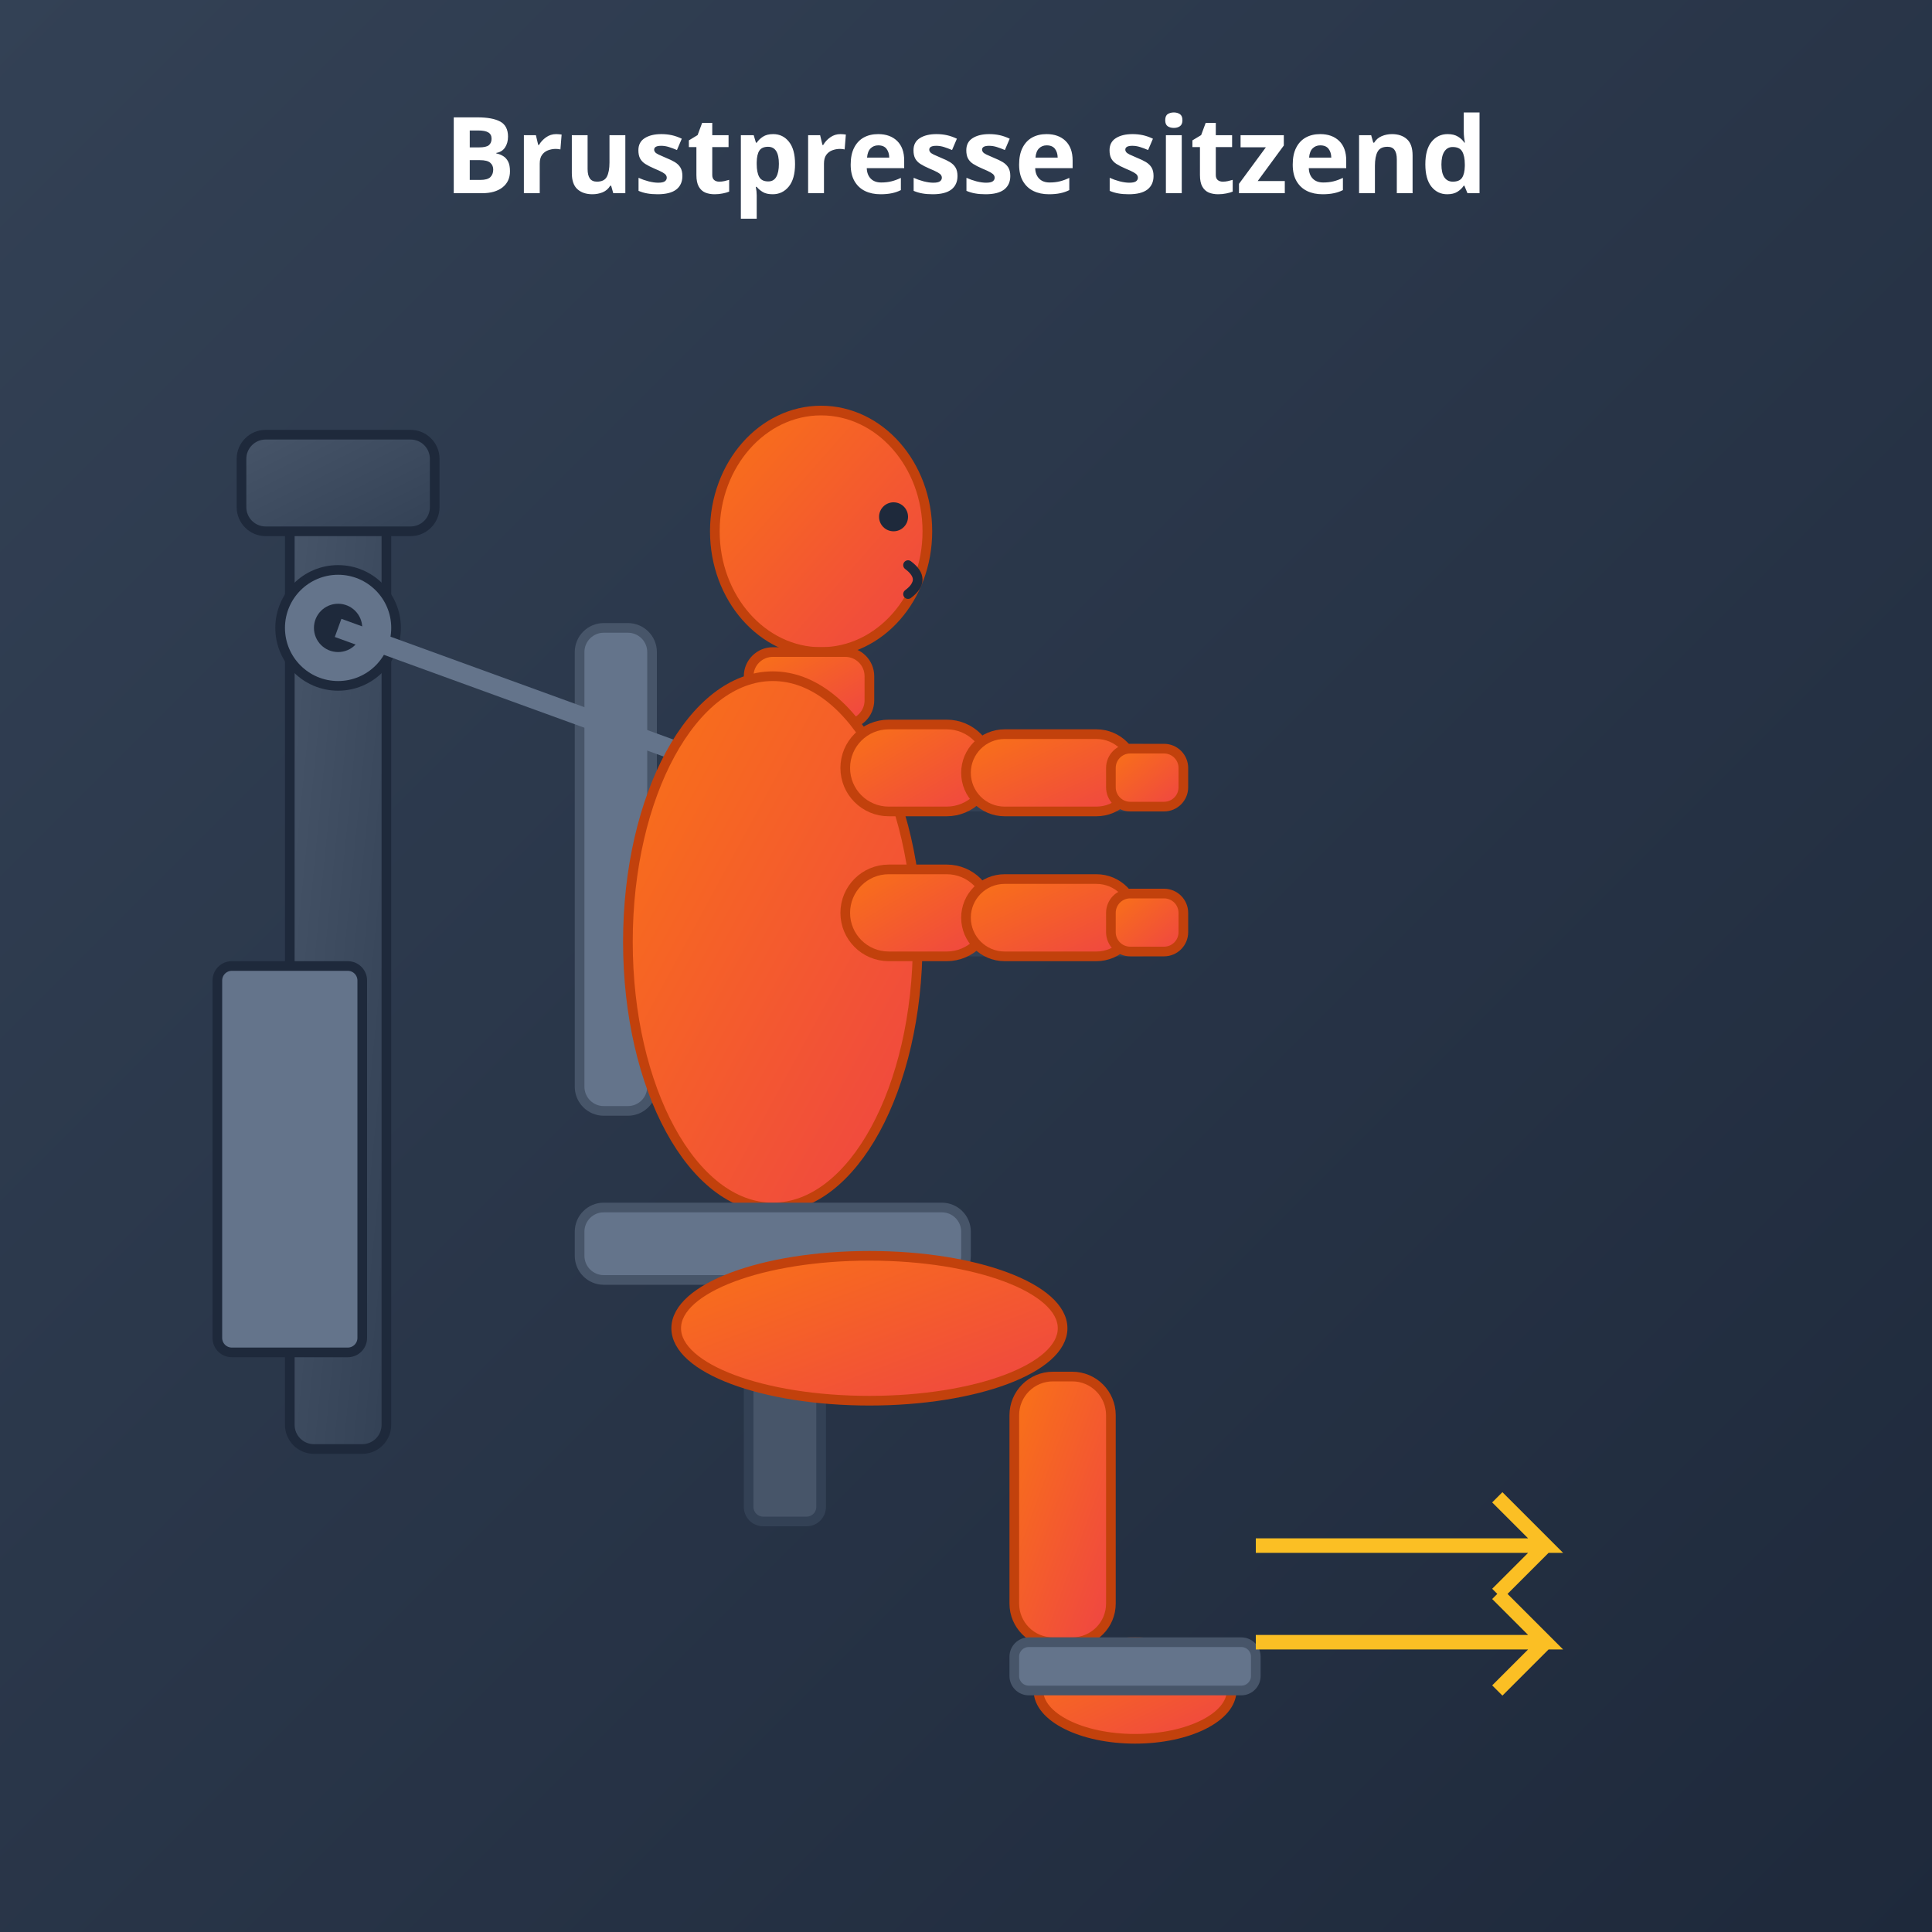
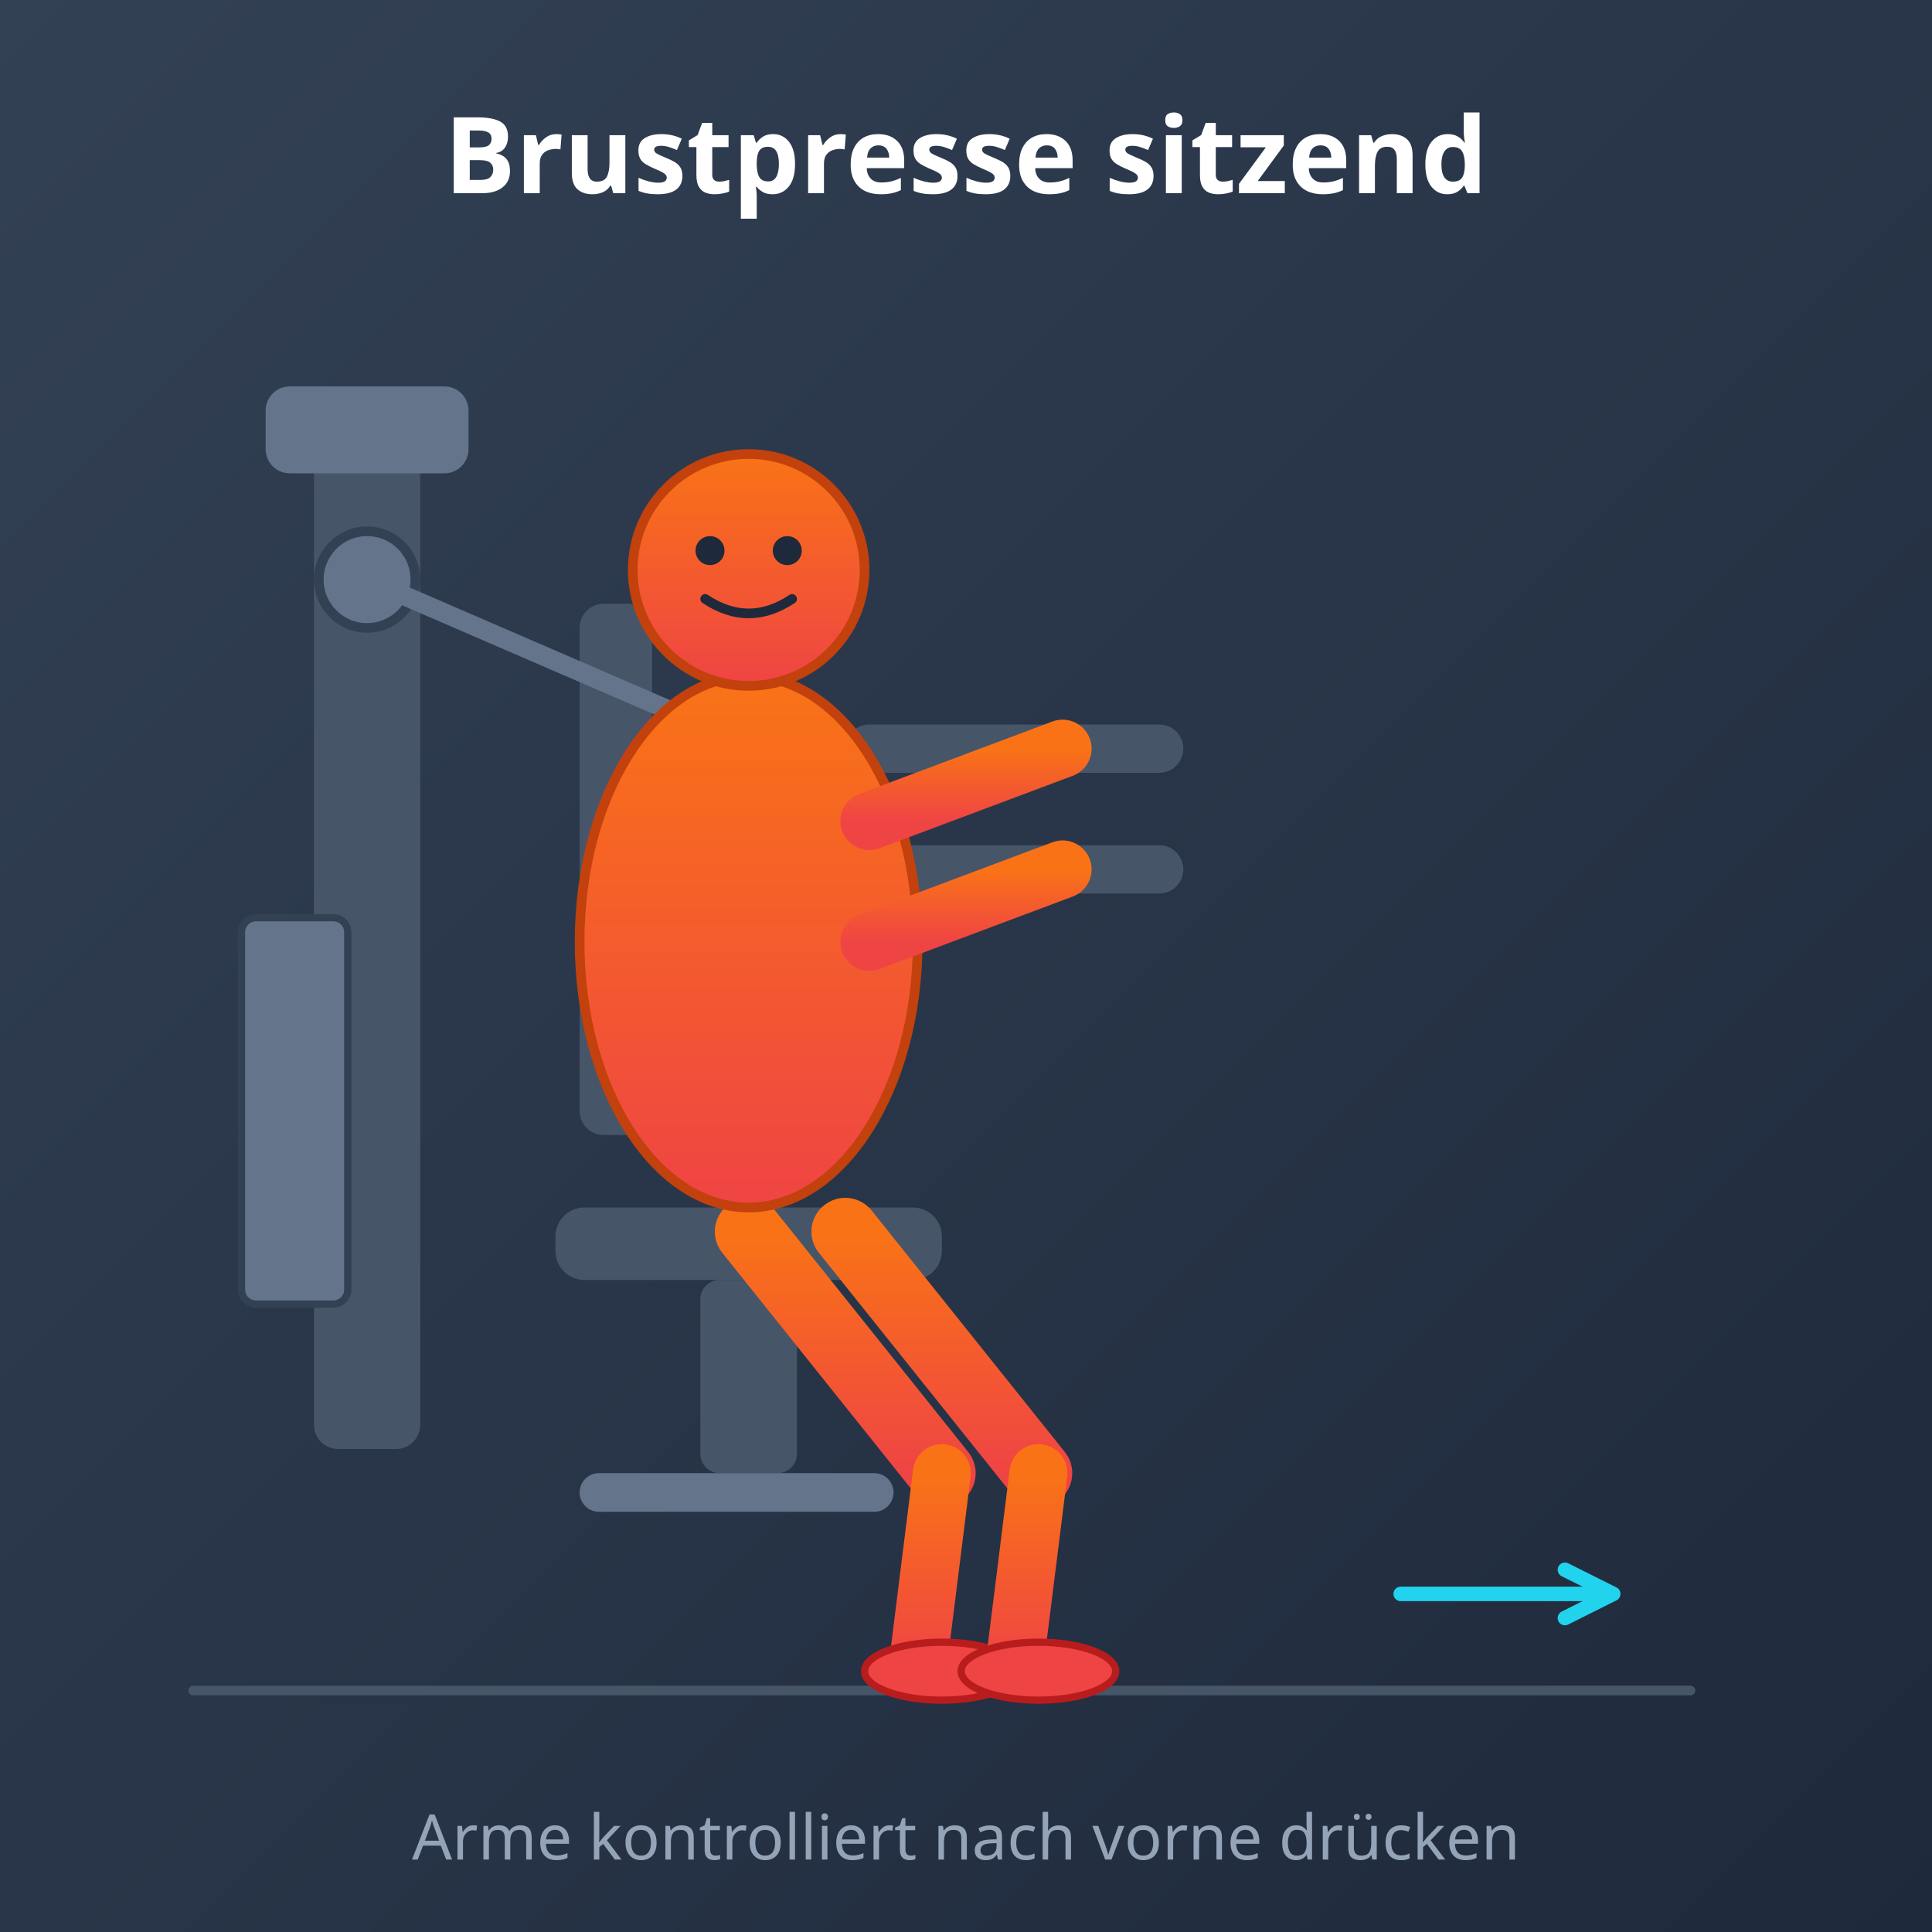
<svg xmlns="http://www.w3.org/2000/svg" width="400" height="400" viewBox="0 0 400 400">
  <defs>
-     <linearGradient id="bgCP" x1="0%" y1="0%" x2="100%" y2="100%">
-       <stop offset="0%" style="stop-color:#334155;stop-opacity:1" />
-       <stop offset="100%" style="stop-color:#1e293b;stop-opacity:1" />
+     <linearGradient id="bgBS" x1="0%" y1="0%" x2="100%" y2="100%">
+       <stop offset="0%" stop-color="#334155" />
+       <stop offset="100%" stop-color="#1e293b" />
    </linearGradient>
-     <linearGradient id="bodyCP" x1="0%" y1="0%" x2="100%" y2="100%">
-       <stop offset="0%" style="stop-color:#f97316;stop-opacity:1" />
-       <stop offset="100%" style="stop-color:#ef4444;stop-opacity:1" />
-     </linearGradient>
-     <linearGradient id="machineCP" x1="0%" y1="0%" x2="100%" y2="100%">
-       <stop offset="0%" style="stop-color:#475569;stop-opacity:1" />
-       <stop offset="100%" style="stop-color:#334155;stop-opacity:1" />
+     <linearGradient id="bodyBS" x1="0%" y1="0%" x2="0%" y2="100%">
+       <stop offset="0%" stop-color="#f97316" />
+       <stop offset="100%" stop-color="#ef4444" />
    </linearGradient>
  </defs>
-   <rect width="400" height="400" fill="url(#bgCP)" />
-   <text x="200" y="40" font-family="system-ui" font-size="22" font-weight="bold" fill="#ffffff" text-anchor="middle">Brustpresse sitzend</text>
-   <rect x="60" y="100" width="20" height="200" rx="5" fill="url(#machineCP)" stroke="#1e293b" stroke-width="2" />
-   <rect x="50" y="90" width="40" height="20" rx="5" fill="url(#machineCP)" stroke="#1e293b" stroke-width="2" />
-   <rect x="45" y="200" width="30" height="80" rx="3" fill="#64748b" stroke="#1e293b" stroke-width="2">
-     <animate attributeName="y" values="200;180;200" dur="2s" repeatCount="indefinite" />
+   <rect width="400" height="400" fill="url(#bgBS)" />
+   <text x="200" y="40" font-family="system-ui,sans-serif" font-size="22" font-weight="bold" fill="#ffffff" text-anchor="middle">Brustpresse sitzend</text>
+   <rect x="65" y="90" width="22" height="210" rx="5" fill="#475569" />
+   <rect x="55" y="80" width="42" height="18" rx="5" fill="#64748b" />
+   <circle cx="76" cy="120" r="10" fill="#64748b" stroke="#334155" stroke-width="2" />
+   <rect x="50" y="190" width="22" height="80" rx="3" fill="#64748b" stroke="#334155" stroke-width="1.5">
+     <animate attributeName="y" values="190;170;190" dur="2.5s" repeatCount="indefinite" calcMode="spline" keySplines="0.4 0 0.6 1;0.4 0 0.6 1" />
  </rect>
-   <circle cx="70" cy="130" r="12" fill="#64748b" stroke="#1e293b" stroke-width="2" />
-   <circle cx="70" cy="130" r="5" fill="#1e293b" />
-   <rect x="120" y="130" width="15" height="100" rx="5" fill="#64748b" stroke="#475569" stroke-width="2" />
-   <rect x="180" y="155" width="60" height="12" rx="4" fill="#475569" stroke="#334155" stroke-width="2">
-     <animate attributeName="width" values="60;100;60" dur="2s" repeatCount="indefinite" />
-   </rect>
-   <rect x="180" y="185" width="60" height="12" rx="4" fill="#475569" stroke="#334155" stroke-width="2">
-     <animate attributeName="width" values="60;100;60" dur="2s" repeatCount="indefinite" />
-   </rect>
-   <line x1="70" y1="130" x2="180" y2="170" stroke="#64748b" stroke-width="4" />
-   <ellipse cx="170" cy="110" rx="22" ry="25" fill="url(#bodyCP)" stroke="#c2410c" stroke-width="2" />
-   <circle cx="185" cy="107" r="3" fill="#1e293b" />
-   <path d="M 188 117 Q 192 120 188 123" stroke="#1e293b" stroke-width="2" fill="none" stroke-linecap="round" />
-   <rect x="155" y="135" width="25" height="15" rx="5" fill="url(#bodyCP)" stroke="#c2410c" stroke-width="2" />
-   <ellipse cx="160" cy="195" rx="30" ry="55" fill="url(#bodyCP)" stroke="#c2410c" stroke-width="2" />
-   <rect x="175" y="150" width="30" height="18" rx="9" fill="url(#bodyCP)" stroke="#c2410c" stroke-width="2">
-     <animate attributeName="width" values="30;60;30" dur="2s" repeatCount="indefinite" />
-   </rect>
-   <rect x="200" y="152" width="35" height="16" rx="8" fill="url(#bodyCP)" stroke="#c2410c" stroke-width="2">
-     <animate attributeName="x" values="200;250;200" dur="2s" repeatCount="indefinite" />
-     <animate attributeName="width" values="35;25;35" dur="2s" repeatCount="indefinite" />
-   </rect>
-   <rect x="230" y="155" width="15" height="12" rx="4" fill="url(#bodyCP)" stroke="#c2410c" stroke-width="2">
-     <animate attributeName="x" values="230;270;230" dur="2s" repeatCount="indefinite" />
-   </rect>
-   <rect x="175" y="180" width="30" height="18" rx="9" fill="url(#bodyCP)" stroke="#c2410c" stroke-width="2">
-     <animate attributeName="width" values="30;60;30" dur="2s" repeatCount="indefinite" />
-   </rect>
-   <rect x="200" y="182" width="35" height="16" rx="8" fill="url(#bodyCP)" stroke="#c2410c" stroke-width="2">
-     <animate attributeName="x" values="200;250;200" dur="2s" repeatCount="indefinite" />
-     <animate attributeName="width" values="35;25;35" dur="2s" repeatCount="indefinite" />
-   </rect>
-   <rect x="230" y="185" width="15" height="12" rx="4" fill="url(#bodyCP)" stroke="#c2410c" stroke-width="2">
-     <animate attributeName="x" values="230;270;230" dur="2s" repeatCount="indefinite" />
-   </rect>
-   <rect x="120" y="250" width="80" height="15" rx="5" fill="#64748b" stroke="#475569" stroke-width="2" />
-   <rect x="155" y="265" width="15" height="50" rx="3" fill="#475569" stroke="#334155" stroke-width="2" />
-   <ellipse cx="180" cy="275" rx="40" ry="15" fill="url(#bodyCP)" stroke="#c2410c" stroke-width="2" />
-   <rect x="210" y="285" width="20" height="55" rx="8" fill="url(#bodyCP)" stroke="#c2410c" stroke-width="2" />
-   <ellipse cx="235" cy="350" rx="20" ry="10" fill="url(#bodyCP)" stroke="#c2410c" stroke-width="2" />
-   <rect x="210" y="340" width="50" height="10" rx="3" fill="#64748b" stroke="#475569" stroke-width="2" />
-   <path d="M 260 320 L 320 320 L 310 310 M 320 320 L 310 330" stroke="#fbbf24" stroke-width="3" fill="none">
-     <animate attributeName="opacity" values="1;0.3;1" dur="2s" repeatCount="indefinite" />
+   <rect x="120" y="125" width="15" height="110" rx="5" fill="#475569" />
+   <line x1="76" y1="120" x2="180" y2="165" stroke="#64748b" stroke-width="4" />
+   <line x1="180" y1="155" x2="240" y2="155" stroke="#475569" stroke-width="10" stroke-linecap="round">
+     <animate attributeName="x2" values="240;295;240" dur="2.5s" repeatCount="indefinite" calcMode="spline" keySplines="0.4 0 0.6 1;0.4 0 0.6 1" />
+   </line>
+   <line x1="180" y1="180" x2="240" y2="180" stroke="#475569" stroke-width="10" stroke-linecap="round">
+     <animate attributeName="x2" values="240;295;240" dur="2.5s" repeatCount="indefinite" calcMode="spline" keySplines="0.4 0 0.6 1;0.4 0 0.6 1" />
+   </line>
+   <rect x="115" y="250" width="80" height="15" rx="6" fill="#475569" />
+   <rect x="145" y="265" width="20" height="40" rx="4" fill="#475569" />
+   <rect x="120" y="305" width="65" height="8" rx="4" fill="#64748b" />
+   <line x1="40" y1="350" x2="350" y2="350" stroke="#475569" stroke-width="2" stroke-linecap="round" />
+   <line x1="155" y1="255" x2="195" y2="305" stroke="url(#bodyBS)" stroke-width="14" stroke-linecap="round" />
+   <line x1="195" y1="305" x2="190" y2="345" stroke="url(#bodyBS)" stroke-width="12" stroke-linecap="round" />
+   <ellipse cx="195" cy="346" rx="16" ry="6" fill="#ef4444" stroke="#b91c1c" stroke-width="1.5" />
+   <line x1="175" y1="255" x2="215" y2="305" stroke="url(#bodyBS)" stroke-width="14" stroke-linecap="round" />
+   <line x1="215" y1="305" x2="210" y2="345" stroke="url(#bodyBS)" stroke-width="12" stroke-linecap="round" />
+   <ellipse cx="215" cy="346" rx="16" ry="6" fill="#ef4444" stroke="#b91c1c" stroke-width="1.5" />
+   <ellipse cx="155" cy="195" rx="35" ry="55" fill="url(#bodyBS)" stroke="#c2410c" stroke-width="2" />
+   <line x1="180" y1="170" x2="220" y2="155" stroke="url(#bodyBS)" stroke-width="12" stroke-linecap="round">
+     <animate attributeName="x2" values="220;260;220" dur="2.5s" repeatCount="indefinite" calcMode="spline" keySplines="0.4 0 0.6 1;0.4 0 0.6 1" />
+   </line>
+   <line x1="220" y1="155" x2="240" y2="155" stroke="url(#bodyBS)" stroke-width="10" stroke-linecap="round">
+     <animate attributeName="x1" values="220;260;220" dur="2.5s" repeatCount="indefinite" calcMode="spline" keySplines="0.4 0 0.6 1;0.4 0 0.6 1" />
+     <animate attributeName="x2" values="240;295;240" dur="2.5s" repeatCount="indefinite" calcMode="spline" keySplines="0.4 0 0.6 1;0.4 0 0.6 1" />
+   </line>
+   <line x1="180" y1="195" x2="220" y2="180" stroke="url(#bodyBS)" stroke-width="12" stroke-linecap="round">
+     <animate attributeName="x2" values="220;260;220" dur="2.5s" repeatCount="indefinite" calcMode="spline" keySplines="0.4 0 0.6 1;0.4 0 0.6 1" />
+   </line>
+   <line x1="220" y1="180" x2="240" y2="180" stroke="url(#bodyBS)" stroke-width="10" stroke-linecap="round">
+     <animate attributeName="x1" values="220;260;220" dur="2.5s" repeatCount="indefinite" calcMode="spline" keySplines="0.4 0 0.6 1;0.4 0 0.6 1" />
+     <animate attributeName="x2" values="240;295;240" dur="2.5s" repeatCount="indefinite" calcMode="spline" keySplines="0.4 0 0.6 1;0.4 0 0.6 1" />
+   </line>
+   <circle cx="155" cy="118" r="24" fill="url(#bodyBS)" stroke="#c2410c" stroke-width="2" />
+   <circle cx="147" cy="114" r="3" fill="#1e293b" />
+   <circle cx="163" cy="114" r="3" fill="#1e293b" />
+   <path d="M146 124 Q155 130 164 124" stroke="#1e293b" stroke-width="2" fill="none" stroke-linecap="round" />
+   <path d="M290 330 L330 330" stroke="#22d3ee" stroke-width="3" fill="none" stroke-linecap="round">
+     <animate attributeName="opacity" values="0.3;1;0.3" dur="2.5s" repeatCount="indefinite" />
  </path>
-   <path d="M 260 340 L 320 340 L 310 330 M 320 340 L 310 350" stroke="#fbbf24" stroke-width="3" fill="none">
-     <animate attributeName="opacity" values="0.3;1;0.3" dur="2s" repeatCount="indefinite" />
+   <path d="M324 325 L334 330 L324 335" stroke="#22d3ee" stroke-width="3" fill="none" stroke-linecap="round" stroke-linejoin="round">
+     <animate attributeName="opacity" values="0.3;1;0.3" dur="2.5s" repeatCount="indefinite" />
  </path>
+   <text x="200" y="385" font-family="system-ui,sans-serif" font-size="13" fill="#94a3b8" text-anchor="middle">Arme kontrolliert nach vorne drücken</text>
</svg>
